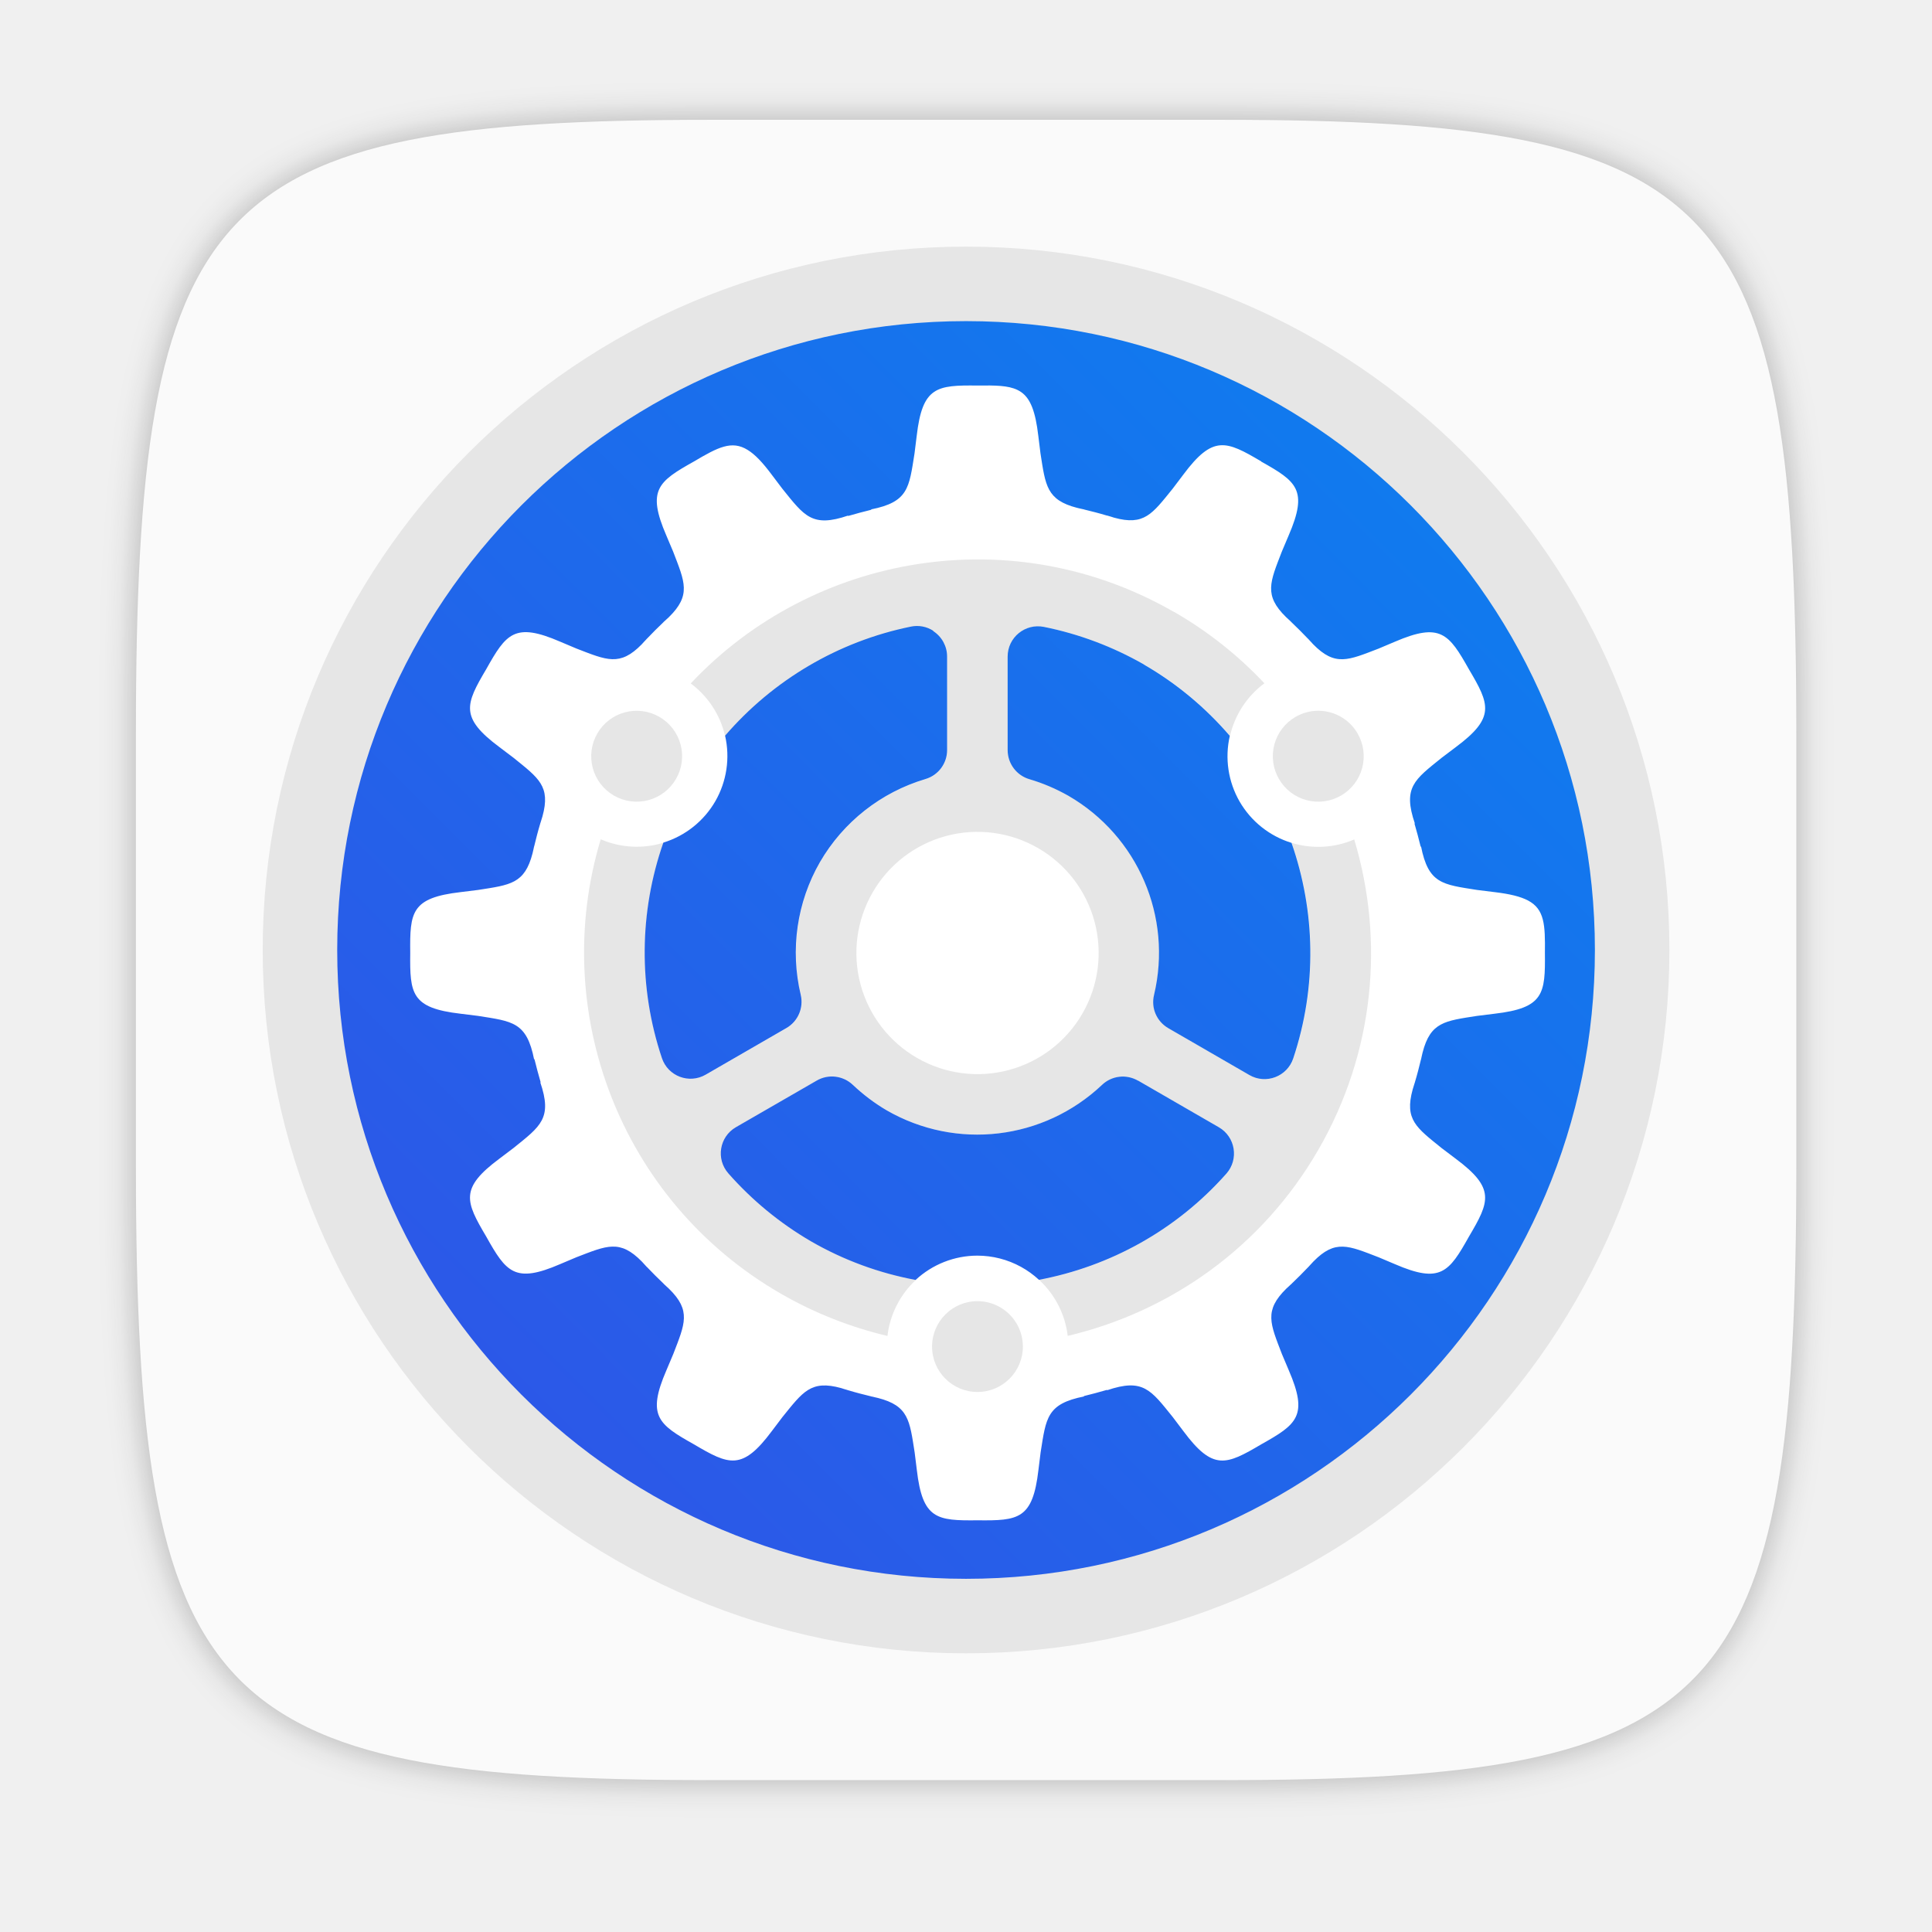
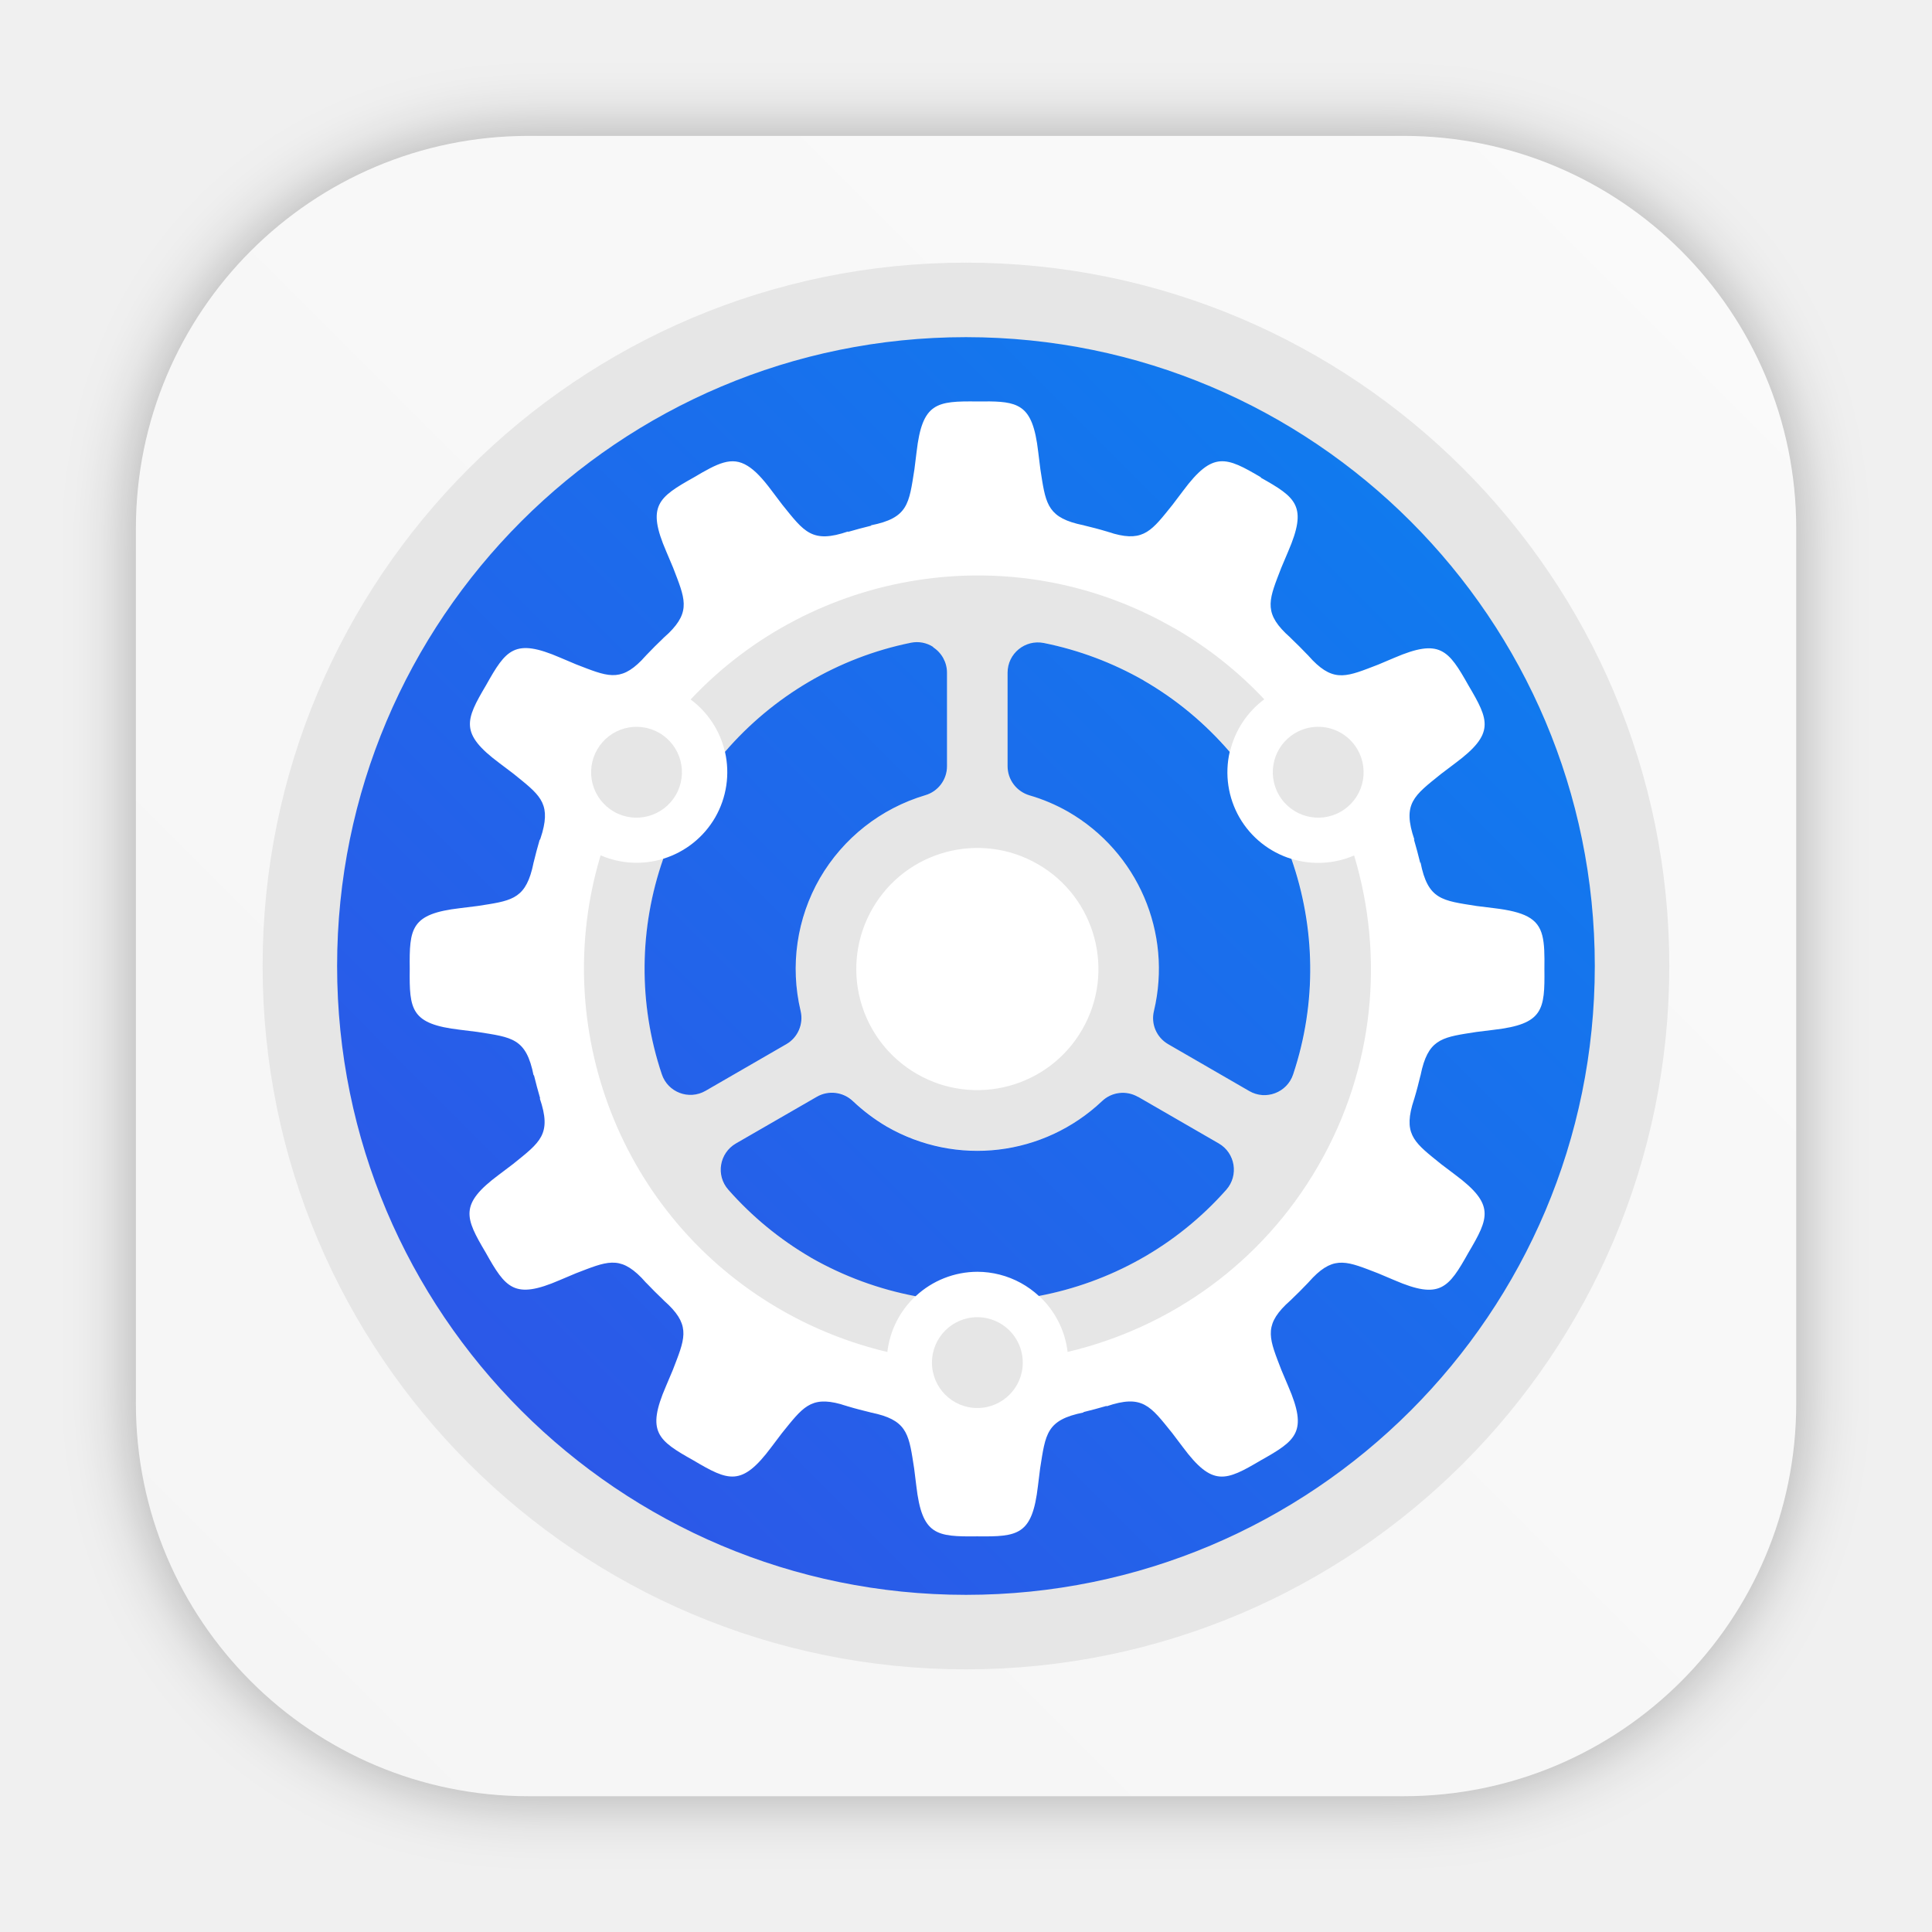
- <svg xmlns="http://www.w3.org/2000/svg" width="64" height="64" version="1.1" viewBox="0 0 16.933 16.933">
-   <defs>
-     <filter id="filter2761" x="-.024" y="-.024" width="1.048" height="1.048" color-interpolation-filters="sRGB">
-       <feGaussianBlur stdDeviation="0.146" />
+ <svg xmlns="http://www.w3.org/2000/svg" xmlns:xlink="http://www.w3.org/1999/xlink" id="svg26" viewBox="0 0 16.933 16.933" version="1.1" height="64" width="64">
+   <defs id="defs10">
+     <filter color-interpolation-filters="sRGB" height="1.048" width="1.048" y="-.024" x="-.024" id="filter2761">
+       <feGaussianBlur id="feGaussianBlur2" stdDeviation="0.146" />
    </filter>
-     <linearGradient id="linearGradient994" x1="13.131" x2="3.738" y1="-4.101" y2="-13.46" gradientTransform="matrix(1.2341 0 0 1.2341 -1.8995 2.4489)" gradientUnits="userSpaceOnUse">
-       <stop stop-color="#0a82f0" offset="0" />
-       <stop stop-color="#3250e6" offset="1" />
+     <linearGradient gradientUnits="userSpaceOnUse" gradientTransform="matrix(1.2341,0,0,1.2341,-1.8995,2.4489)" y2="-13.46" y1="-4.101" x2="3.738" x1="13.131" id="linearGradient994">
+       <stop id="stop5" offset="0" stop-color="#0a82f0" />
+       <stop id="stop7" offset="1" stop-color="#3250e6" />
+     </linearGradient>
+     <filter color-interpolation-filters="sRGB" height="1.048" width="1.048" y="-.024" x="-.024" id="filter2761-6">
+       <feGaussianBlur id="feGaussianBlur2-7" stdDeviation="0.146" />
+     </filter>
+     <linearGradient gradientUnits="userSpaceOnUse" gradientTransform="translate(58.81987,-4.9486)" y2="16.321" y1="16.321" x2="-16.238" x1="-22.655" id="linearGradient1174">
+       <stop id="stop5-5" offset="0" stop-color="#0a82f0" />
+       <stop id="stop7-3" offset="1" stop-color="#3250e6" />
+     </linearGradient>
+     <filter style="color-interpolation-filters:sRGB" id="filter1052" x="-0.048" width="1.096" y="-0.048" height="1.096">
+       <feGaussianBlur stdDeviation="0.291" id="feGaussianBlur1054" />
+     </filter>
+     <linearGradient xlink:href="#linearGradient1038" id="linearGradient1040" x1="37.041" y1="15.875" x2="51.593" y2="1.323" gradientUnits="userSpaceOnUse" gradientTransform="translate(-35.85034,-0.1322889)" />
+     <linearGradient id="linearGradient1038">
+       <stop style="stop-color:#f5f5f5;stop-opacity:1" offset="0" id="stop1034" />
+       <stop style="stop-color:#fafafa;stop-opacity:1" offset="1" id="stop1036" />
+     </linearGradient>
+     <filter id="filter2761-3" x="-.024" y="-.024" width="1.048" height="1.048" color-interpolation-filters="sRGB">
+       <feGaussianBlur stdDeviation="0.146" id="feGaussianBlur895" />
+     </filter>
+     <linearGradient id="linearGradient1195" x1="-9.3" x2="-.932" y1="32.176" y2="32.176" gradientTransform="translate(1.8475,-2.1749)" gradientUnits="userSpaceOnUse">
+       <stop stop-color="#1478e6" offset="0" id="stop898" />
+       <stop stop-color="#3c50e6" offset="1" id="stop900" />
    </linearGradient>
  </defs>
-   <path d="m10.709 1.05c4.405 0 5.035 0.673 5.035 5.388v3.776c0 4.715-0.63 5.388-5.035 5.388h-4.483c-4.405 0-5.035-0.673-5.035-5.388v-3.776c0-4.715 0.63-5.388 5.035-5.388z" enable-background="new" fill="#141414" filter="url(#filter2761)" opacity=".3" />
-   <path d="m10.709 1.05c4.405 0 5.035 0.673 5.035 5.388v3.776c0 4.715-0.63 5.388-5.035 5.388h-4.483c-4.405 0-5.035-0.673-5.035-5.388v-3.776c0-4.715 0.63-5.388 5.035-5.388z" enable-background="new" fill="#fafafa" />
-   <circle transform="scale(1,-1)" cx="8.467" cy="-8.326" r="5.838" color="#000000" fill="url(#linearGradient994)" stroke="#e6e6e6" stroke-width=".653" />
-   <path d="m11.054 4.044c-0.308-0.182-0.423-0.233-0.683 0.116l-0.093 0.123c-0.179 0.221-0.249 0.327-0.514 0.254-0.017-0.006-0.035-0.011-0.052-0.016-4e-3 -0.001-0.008-0.003-0.012-0.003l3.87e-4 3.838e-4c-0.066-0.02-0.133-0.037-0.199-0.053l9.402e-4 -3.234e-4c-0.011-0.002-0.022-0.005-0.032-0.007-0.01-0.002-0.02-0.005-0.03-0.007-0.268-0.069-0.277-0.196-0.321-0.477l-0.019-0.153c-0.025-0.216-0.069-0.328-0.151-0.385-0.01-0.007-0.021-0.013-0.033-0.019-0.081-0.039-0.193-0.04-0.349-0.038-0.358-0.004-0.483 0.009-0.533 0.442l-0.019 0.153c-0.048 0.302-0.053 0.426-0.383 0.491l0.007 0.002c-0.07 0.017-0.14 0.036-0.209 0.056l0.005-0.005c-0.318 0.109-0.386 0.004-0.578-0.234l-0.093-0.123c-0.081-0.109-0.148-0.179-0.212-0.218-0.139-0.086-0.26-0.023-0.471 0.102-0.312 0.175-0.414 0.249-0.241 0.649l0.06 0.142c0.102 0.266 0.159 0.38-0.039 0.574-0.008 0.007-0.015 0.014-0.023 0.021-0.008 0.007-0.016 0.015-0.024 0.022l9.377e-4 -3.258e-4c-0.05 0.047-0.098 0.096-0.146 0.146l1.382e-4 -5.035e-4c-0.003 0.004-0.006 0.006-0.008 0.009-0.013 0.013-0.025 0.027-0.037 0.04-0.192 0.196-0.307 0.139-0.572 0.037l-0.142-0.06c-0.4-0.173-0.474-0.071-0.649 0.241-0.182 0.308-0.233 0.423 0.116 0.683l0.123 0.093c0.221 0.179 0.327 0.249 0.254 0.514-0.005 0.017-0.011 0.035-0.016 0.052-0.001 0.004-0.002 0.008-0.004 0.012l3.639e-4 -3.651e-4c-0.02 0.066-0.037 0.133-0.053 0.199l-2.881e-4 -0.001c-0.002 0.011-0.005 0.022-0.007 0.032-0.002 0.01-0.005 0.02-0.007 0.03-0.069 0.268-0.196 0.277-0.477 0.321l-0.153 0.019c-0.433 0.05-0.446 0.175-0.442 0.533-0.004 0.358 0.009 0.483 0.442 0.533l0.153 0.019c0.302 0.048 0.426 0.053 0.491 0.383l0.002-0.007c0.017 0.07 0.036 0.14 0.056 0.209l-0.005-0.005c0.109 0.318 0.004 0.386-0.234 0.578l-0.123 0.093c-0.35 0.26-0.298 0.375-0.116 0.683 0.175 0.312 0.25 0.414 0.649 0.241l0.142-0.06c0.266-0.102 0.38-0.159 0.574 0.039 0.007 0.008 0.014 0.015 0.021 0.023 0.007 0.008 0.015 0.016 0.022 0.024l-1.887e-4 -9.78e-4c0.047 0.05 0.096 0.098 0.146 0.146l-5.218e-4 -1.62e-4c0.003 0.003 0.006 0.005 0.009 0.009 0.013 0.012 0.027 0.025 0.04 0.037 0.196 0.192 0.139 0.307 0.037 0.572l-0.06 0.142c-0.173 0.4-0.071 0.474 0.241 0.649 0.308 0.182 0.423 0.233 0.683-0.116l0.093-0.123c0.179-0.221 0.249-0.327 0.514-0.254 0.017 0.006 0.035 0.011 0.052 0.016 4e-3 0.002 0.008 0.003 0.012 0.004l-3.875e-4 -3.82e-4c0.066 0.02 0.133 0.037 0.199 0.053l-9.404e-4 3.25e-4c0.011 0.002 0.022 0.004 0.032 7e-3 0.01 0.002 0.02 0.005 0.03 0.007 0.268 0.069 0.277 0.196 0.321 0.477l0.019 0.153c0.05 0.433 0.175 0.446 0.533 0.442 0.358 0.004 0.483-0.009 0.533-0.442l0.019-0.153c0.048-0.302 0.053-0.426 0.383-0.491l-0.007-0.002c0.07-0.017 0.14-0.036 0.209-0.056l-0.005 0.005c0.318-0.109 0.386-0.004 0.578 0.234l0.093 0.123c0.26 0.35 0.375 0.298 0.683 0.116 0.312-0.175 0.414-0.249 0.241-0.649l-0.06-0.142c-0.102-0.266-0.159-0.38 0.039-0.574 0.008-7e-3 0.015-0.014 0.023-0.021 0.008-0.007 0.015-0.015 0.024-0.022l-9.41e-4 3.25e-4c0.05-0.047 0.098-0.096 0.146-0.146l-1.38e-4 5.04e-4c0.003-0.004 0.006-0.006 0.008-0.009 0.012-0.013 0.025-0.027 0.037-0.04 0.192-0.196 0.307-0.139 0.572-0.037l0.142 0.06c0.4 0.173 0.474 0.071 0.649-0.241 0.182-0.308 0.233-0.423-0.116-0.683l-0.123-0.093c-0.221-0.179-0.327-0.249-0.254-0.514 0.005-0.017 0.011-0.035 0.016-0.052 0.001-0.004 0.002-0.008 0.004-0.012l-3.65e-4 3.647e-4c0.02-0.066 0.037-0.133 0.053-0.199l2.94e-4 0.001c0.002-0.011 0.005-0.022 7e-3 -0.032 0.002-0.01 0.005-0.02 0.007-0.03 0.069-0.268 0.196-0.277 0.477-0.321l0.153-0.019c0.433-0.05 0.446-0.175 0.442-0.533 0.003-0.246-0.003-0.382-0.147-0.459-0.066-0.035-0.16-0.058-0.295-0.074l-0.153-0.019c-0.302-0.048-0.426-0.053-0.491-0.383l-0.002 0.007c-0.017-0.07-0.036-0.14-0.056-0.209l0.005 0.005c-0.109-0.319-0.004-0.386 0.234-0.578l0.123-0.093c0.35-0.26 0.298-0.375 0.116-0.683-0.088-0.156-0.15-0.259-0.241-0.302-0.09-0.043-0.209-0.025-0.409 0.061l-0.142 0.06c-0.266 0.102-0.38 0.159-0.574-0.039-7e-3 -0.008-0.014-0.015-0.021-0.023-0.007-0.008-0.015-0.015-0.022-0.024l1.86e-4 9.824e-4c-0.047-0.05-0.096-0.098-0.146-0.146l5.22e-4 1.506e-4c-0.003-0.003-0.006-0.005-9e-3 -0.009-0.013-0.012-0.027-0.025-0.04-0.037-0.196-0.192-0.139-0.307-0.037-0.572l0.06-0.142c0.173-0.4 0.071-0.474-0.241-0.649zm-1.029 1.78c2.39e-4 1.382e-4 4.56e-4 2.628e-4 6.7e-4 3.862e-4 0.291 0.168 0.543 0.381 0.753 0.625a0.796 0.796 0 0 0 0.086 0.576 0.796 0.796 0 0 0 0.455 0.362c0.208 0.595 0.226 1.257 0.015 1.889-0.053 0.159-0.239 0.23-0.384 0.146l-0.711-0.411c-0.102-0.059-0.153-0.177-0.125-0.291 0.163-0.685-0.141-1.393-0.751-1.746-0.108-0.061-0.222-0.11-0.341-0.145-0.113-0.033-0.191-0.137-0.191-0.255l-7.5e-5 -0.82c3.85e-5 -0.168 0.154-0.293 0.318-0.26 0.308 0.062 0.603 0.173 0.876 0.329zm-1.846-0.293c0.076 0.049 0.122 0.133 0.122 0.223l7.58e-5 0.82c6.9e-6 0.117-0.077 0.221-0.19 0.254-0.39 0.116-0.72 0.376-0.924 0.727-0.203 0.352-0.263 0.769-0.169 1.164 0.027 0.114-0.024 0.233-0.125 0.291l-0.708 0.409c-0.145 0.084-0.331 0.014-0.384-0.146-0.207-0.618-0.199-1.282 0.013-1.888a0.796 0.796 0 0 0 0.455-0.362 0.796 0.796 0 0 0 0.086-0.575c0.419-0.486 0.99-0.826 1.629-0.956 0.068-0.014 0.138-6.306e-4 0.196 0.037zm1.796 3.94 0.708 0.409c0.145 0.084 0.177 0.28 0.066 0.406-0.442 0.499-1.024 0.814-1.643 0.931a0.796 0.796 0 0 0-0.158-0.114 0.796 0.796 0 0 0-0.382-0.098 0.796 0.796 0 0 0-0.541 0.213c-0.316-0.059-0.627-0.171-0.918-0.339-3.474e-4 -2.01e-4 -7.168e-4 -4.14e-4 -0.001-6.54e-4 -0.271-0.158-0.515-0.359-0.722-0.594-0.111-0.126-0.079-0.321 0.066-0.405l0.709-0.409c0.102-0.059 0.231-0.043 0.316 0.038 0.09 0.085 0.189 0.16 0.296 0.223 0.611 0.352 1.376 0.261 1.888-0.223 0.085-0.081 0.213-0.096 0.315-0.037z" color="#000000" fill="#fff" />
-   <path d="m10.292 5.365c-1.414-0.816-3.166-0.516-4.238 0.625a0.796 0.796 0 0 1 0.301 0.461c0.419-0.486 0.99-0.826 1.629-0.956 0.068-0.014 0.138-6.294e-4 0.196 0.037 0.076 0.049 0.122 0.133 0.122 0.223l7.57e-5 0.82c5.8e-6 0.117-0.077 0.221-0.19 0.254-0.39 0.116-0.72 0.376-0.924 0.727-0.203 0.352-0.263 0.769-0.169 1.164 0.027 0.114-0.024 0.233-0.125 0.291l-0.708 0.409c-0.145 0.084-0.331 0.014-0.384-0.146-0.207-0.618-0.199-1.282 0.013-1.888a0.796 0.796 0 0 1-0.55-0.03c-0.452 1.498 0.164 3.166 1.578 3.982 0.3 0.173 0.615 0.295 0.935 0.371a0.796 0.796 0 0 1 0.249-0.491c-0.316-0.059-0.627-0.171-0.918-0.339-3.474e-4 -2e-4 -7.166e-4 -4.13e-4 -0.001-6.54e-4 -0.271-0.158-0.515-0.359-0.722-0.594-0.111-0.126-0.079-0.321 0.066-0.405l0.709-0.409c0.102-0.059 0.231-0.043 0.316 0.038 0.09 0.085 0.189 0.16 0.296 0.223 0.611 0.352 1.376 0.261 1.888-0.223 0.085-0.081 0.213-0.096 0.315-0.037l0.708 0.409c0.145 0.084 0.177 0.28 0.066 0.406-0.442 0.499-1.024 0.814-1.643 0.931a0.796 0.796 0 0 1 0.251 0.491c0.894-0.211 1.702-0.774 2.197-1.632 0.495-0.858 0.579-1.84 0.314-2.719a0.796 0.796 0 0 1-0.548 0.03c0.208 0.595 0.226 1.257 0.015 1.889-0.053 0.159-0.239 0.23-0.384 0.146l-0.711-0.411c-0.102-0.059-0.153-0.177-0.125-0.291 0.163-0.685-0.141-1.393-0.751-1.746-0.108-0.061-0.222-0.11-0.341-0.145-0.113-0.033-0.191-0.137-0.191-0.255l-7.51e-5 -0.82c3.85e-5 -0.168 0.154-0.293 0.318-0.26 0.308 0.062 0.603 0.173 0.876 0.329 2.39e-4 1.37e-4 4.56e-4 2.629e-4 6.7e-4 3.863e-4 0.291 0.168 0.543 0.381 0.753 0.625a0.796 0.796 0 0 1 0.301-0.46c-0.225-0.24-0.489-0.451-0.788-0.624zm-1.194 2.068a1.061 1.061 0 0 1 0.389 1.45 1.061 1.061 0 0 1-1.45 0.389 1.061 1.061 0 0 1-0.389-1.45 1.061 1.061 0 0 1 1.45-0.389z" color="#000000" opacity=".1" />
-   <path d="m11.737 6.274a0.398 0.398 0 0 0-0.382 0.009 0.398 0.398 0 0 0-0.146 0.544 0.398 0.398 0 0 0 0.544 0.146 0.398 0.398 0 0 0 0.146-0.544 0.398 0.398 0 0 0-0.162-0.155zm-5.958 0.009a0.398 0.398 0 0 0-0.544 0.146 0.398 0.398 0 0 0 0.146 0.544 0.398 0.398 0 0 0 0.544-0.146 0.398 0.398 0 0 0-0.146-0.544zm2.979 5.17a0.398 0.398 0 0 0-0.191-0.049 0.398 0.398 0 0 0-0.398 0.398 0.398 0.398 0 0 0 0.398 0.398 0.398 0.398 0 0 0 0.398-0.398 0.398 0.398 0 0 0-0.207-0.349z" enable-background="new" fill="#e6e6e6" />
+   <rect ry="3.44" y="1.191" x="1.191" height="14.552" width="14.552" id="rect1042" style="opacity:0.3;fill:#000000;fill-opacity:1;stroke-width:0.529;stroke-linecap:round;filter:url(#filter1052)" />
+   <rect style="fill:url(#linearGradient1040);fill-opacity:1;stroke-width:0.529;stroke-linecap:round" id="rect1032" width="14.552" height="14.552" x="1.191" y="1.191" ry="3.44" />
+   <g transform="translate(-8.9959717e-4,0.1404998)" id="g943">
+     <circle style="fill:url(#linearGradient994)" transform="scale(1,-1)" cx="8.467" cy="-8.326" r="5.838" color="#000000" fill="url(#linearGradient994)" stroke="#e6e6e6" stroke-width="0.653" id="circle18" />
+     <path d="M 11.054,4.044 C 10.746,3.862 10.631,3.811 10.371,4.16 L 10.278,4.283 C 10.1,4.504 10.029,4.61 9.764,4.537 9.747,4.531 9.73,4.526 9.712,4.521 9.708,4.519 9.705,4.518 9.7,4.517 l 3.87e-4,3.838e-4 c -0.066,-0.02 -0.133,-0.037 -0.199,-0.053 l 9.402e-4,-3.234e-4 c -0.011,-0.002 -0.022,-0.005 -0.032,-0.007 -0.01,-0.002 -0.02,-0.005 -0.03,-0.007 -0.268,-0.069 -0.277,-0.196 -0.321,-0.477 l -0.019,-0.153 c -0.025,-0.216 -0.069,-0.328 -0.151,-0.385 -0.01,-0.007 -0.021,-0.013 -0.033,-0.019 -0.081,-0.039 -0.193,-0.04 -0.349,-0.038 -0.358,-0.004 -0.483,0.009 -0.533,0.442 l -0.019,0.153 c -0.048,0.302 -0.053,0.426 -0.383,0.491 l 0.007,0.002 c -0.07,0.017 -0.14,0.036 -0.209,0.056 l 0.005,-0.005 c -0.318,0.109 -0.386,0.004 -0.578,-0.234 l -0.093,-0.123 c -0.081,-0.109 -0.148,-0.179 -0.212,-0.218 -0.139,-0.086 -0.26,-0.023 -0.471,0.102 -0.312,0.175 -0.414,0.249 -0.241,0.649 l 0.06,0.142 c 0.102,0.266 0.159,0.38 -0.039,0.574 -0.008,0.007 -0.015,0.014 -0.023,0.021 -0.008,0.007 -0.016,0.015 -0.024,0.022 l 9.377e-4,-3.258e-4 c -0.05,0.047 -0.098,0.096 -0.146,0.146 l 1.382e-4,-5.035e-4 c -0.003,0.004 -0.006,0.006 -0.008,0.009 -0.013,0.013 -0.025,0.027 -0.037,0.04 -0.192,0.196 -0.307,0.139 -0.572,0.037 l -0.142,-0.06 c -0.4,-0.173 -0.474,-0.071 -0.649,0.241 -0.182,0.308 -0.233,0.423 0.116,0.683 l 0.123,0.093 c 0.221,0.179 0.327,0.249 0.254,0.514 -0.005,0.017 -0.011,0.035 -0.016,0.052 -0.001,0.004 -0.002,0.008 -0.004,0.012 L 4.731,7.219 C 4.712,7.285 4.694,7.351 4.678,7.418 L 4.678,7.417 c -0.002,0.011 -0.005,0.022 -0.007,0.032 -0.002,0.01 -0.005,0.02 -0.007,0.03 -0.069,0.268 -0.196,0.277 -0.477,0.321 l -0.153,0.019 c -0.433,0.05 -0.446,0.175 -0.442,0.533 -0.004,0.358 0.009,0.483 0.442,0.533 l 0.153,0.019 c 0.302,0.048 0.426,0.053 0.491,0.383 l 0.002,-0.007 c 0.017,0.07 0.036,0.14 0.056,0.209 l -0.005,-0.005 c 0.109,0.318 0.004,0.386 -0.234,0.578 l -0.123,0.093 c -0.35,0.26 -0.298,0.375 -0.116,0.683 0.175,0.312 0.25,0.414 0.649,0.241 l 0.142,-0.06 c 0.266,-0.102 0.38,-0.159 0.574,0.039 0.007,0.008 0.014,0.015 0.021,0.023 0.007,0.008 0.015,0.016 0.022,0.024 l -1.887e-4,-9.78e-4 c 0.047,0.05 0.096,0.098 0.146,0.146 l -5.218e-4,-1.62e-4 c 0.003,0.003 0.006,0.005 0.009,0.009 0.013,0.012 0.027,0.025 0.04,0.037 0.196,0.192 0.139,0.307 0.037,0.572 l -0.06,0.142 c -0.173,0.4 -0.071,0.474 0.241,0.649 0.308,0.182 0.423,0.233 0.683,-0.116 l 0.093,-0.123 c 0.179,-0.221 0.249,-0.327 0.514,-0.254 0.017,0.006 0.035,0.011 0.052,0.016 0.004,0.002 0.008,0.003 0.012,0.004 l -3.875e-4,-3.82e-4 c 0.066,0.02 0.133,0.037 0.199,0.053 l -9.404e-4,3.25e-4 c 0.011,0.002 0.022,0.004 0.032,0.007 0.01,0.002 0.02,0.005 0.03,0.007 0.268,0.069 0.277,0.196 0.321,0.477 l 0.019,0.153 c 0.05,0.433 0.175,0.446 0.533,0.442 0.358,0.004 0.483,-0.009 0.533,-0.442 l 0.019,-0.153 c 0.048,-0.302 0.053,-0.426 0.383,-0.491 l -0.007,-0.002 c 0.07,-0.017 0.14,-0.036 0.209,-0.056 l -0.005,0.005 c 0.318,-0.109 0.386,-0.004 0.578,0.234 l 0.093,0.123 c 0.26,0.35 0.375,0.298 0.683,0.116 0.312,-0.175 0.414,-0.249 0.241,-0.649 l -0.06,-0.142 c -0.102,-0.266 -0.159,-0.38 0.039,-0.574 0.008,-0.007 0.015,-0.014 0.023,-0.021 0.008,-0.007 0.015,-0.015 0.024,-0.022 l -9.41e-4,3.25e-4 c 0.05,-0.047 0.098,-0.096 0.146,-0.146 l -1.38e-4,5.04e-4 c 0.003,-0.004 0.006,-0.006 0.008,-0.009 0.012,-0.013 0.025,-0.027 0.037,-0.04 0.192,-0.196 0.307,-0.139 0.572,-0.037 l 0.142,0.06 c 0.4,0.173 0.474,0.071 0.649,-0.241 0.182,-0.308 0.233,-0.423 -0.116,-0.683 l -0.123,-0.093 c -0.221,-0.179 -0.327,-0.249 -0.254,-0.514 0.005,-0.017 0.011,-0.035 0.016,-0.052 0.001,-0.004 0.002,-0.008 0.004,-0.012 l -3.65e-4,3.647e-4 c 0.02,-0.066 0.037,-0.133 0.053,-0.199 l 2.94e-4,0.001 c 0.002,-0.011 0.005,-0.022 0.007,-0.032 0.002,-0.01 0.005,-0.02 0.007,-0.03 0.069,-0.268 0.196,-0.277 0.477,-0.321 l 0.153,-0.019 c 0.433,-0.05 0.446,-0.175 0.442,-0.533 0.003,-0.246 -0.003,-0.382 -0.147,-0.459 -0.066,-0.035 -0.16,-0.058 -0.295,-0.074 l -0.153,-0.019 c -0.302,-0.048 -0.426,-0.053 -0.491,-0.383 l -0.002,0.007 c -0.017,-0.07 -0.036,-0.14 -0.056,-0.209 l 0.005,0.005 c -0.109,-0.319 -0.004,-0.386 0.234,-0.578 l 0.123,-0.093 c 0.35,-0.26 0.298,-0.375 0.116,-0.683 -0.088,-0.156 -0.15,-0.259 -0.241,-0.302 -0.09,-0.043 -0.209,-0.025 -0.409,0.061 l -0.142,0.06 c -0.266,0.102 -0.38,0.159 -0.574,-0.039 -0.007,-0.008 -0.014,-0.015 -0.021,-0.023 -0.007,-0.008 -0.015,-0.015 -0.022,-0.024 l 1.86e-4,9.824e-4 c -0.047,-0.05 -0.096,-0.098 -0.146,-0.146 l 5.22e-4,1.506e-4 c -0.003,-0.003 -0.006,-0.005 -0.009,-0.009 -0.013,-0.012 -0.027,-0.025 -0.04,-0.037 -0.196,-0.192 -0.139,-0.307 -0.037,-0.572 l 0.06,-0.142 c 0.173,-0.4 0.071,-0.474 -0.241,-0.649 z m -1.029,1.78 c 2.39e-4,1.382e-4 4.56e-4,2.628e-4 6.7e-4,3.862e-4 0.291,0.168 0.543,0.381 0.753,0.625 a 0.796,0.796 0 0 0 0.086,0.576 0.796,0.796 0 0 0 0.455,0.362 c 0.208,0.595 0.226,1.257 0.015,1.889 -0.053,0.159 -0.239,0.23 -0.384,0.146 l -0.711,-0.411 c -0.102,-0.059 -0.153,-0.177 -0.125,-0.291 0.163,-0.685 -0.141,-1.393 -0.751,-1.746 C 9.256,6.913 9.141,6.864 9.023,6.83 8.91,6.796 8.832,6.693 8.832,6.575 l -7.5e-5,-0.82 c 3.85e-5,-0.168 0.154,-0.293 0.318,-0.26 0.308,0.062 0.603,0.173 0.876,0.329 z M 8.179,5.532 c 0.076,0.049 0.122,0.133 0.122,0.223 l 7.58e-5,0.82 c 6.9e-6,0.117 -0.077,0.221 -0.19,0.254 -0.39,0.116 -0.72,0.376 -0.924,0.727 -0.203,0.352 -0.263,0.769 -0.169,1.164 0.027,0.114 -0.024,0.233 -0.125,0.291 l -0.708,0.409 c -0.145,0.084 -0.331,0.014 -0.384,-0.146 -0.207,-0.618 -0.199,-1.282 0.013,-1.888 a 0.796,0.796 0 0 0 0.455,-0.362 0.796,0.796 0 0 0 0.086,-0.575 c 0.419,-0.486 0.99,-0.826 1.629,-0.956 0.068,-0.014 0.138,-6.306e-4 0.196,0.037 z m 1.796,3.94 0.708,0.409 c 0.145,0.084 0.177,0.28 0.066,0.406 -0.442,0.499 -1.024,0.814 -1.643,0.931 A 0.796,0.796 0 0 0 8.948,11.104 0.796,0.796 0 0 0 8.567,11.006 0.796,0.796 0 0 0 8.026,11.22 C 7.709,11.16 7.399,11.048 7.107,10.881 7.107,10.88 7.107,10.88 7.106,10.88 6.835,10.722 6.591,10.521 6.384,10.286 6.273,10.16 6.306,9.965 6.451,9.881 l 0.709,-0.409 c 0.102,-0.059 0.231,-0.043 0.316,0.038 0.09,0.085 0.189,0.16 0.296,0.223 0.611,0.352 1.376,0.261 1.888,-0.223 0.085,-0.081 0.213,-0.096 0.315,-0.037 z" color="#000000" fill="#ffffff" id="path20" />
+     <path d="M 10.292,5.365 C 8.878,4.549 7.126,4.849 6.054,5.99 A 0.796,0.796 0 0 1 6.355,6.451 C 6.774,5.965 7.345,5.625 7.984,5.495 8.051,5.482 8.122,5.495 8.18,5.532 c 0.076,0.049 0.122,0.133 0.122,0.223 l 7.57e-5,0.82 c 5.8e-6,0.117 -0.077,0.221 -0.19,0.254 -0.39,0.116 -0.72,0.376 -0.924,0.727 -0.203,0.352 -0.263,0.769 -0.169,1.164 0.027,0.114 -0.024,0.233 -0.125,0.291 l -0.708,0.409 c -0.145,0.084 -0.331,0.014 -0.384,-0.146 -0.207,-0.618 -0.199,-1.282 0.013,-1.888 a 0.796,0.796 0 0 1 -0.55,-0.03 c -0.452,1.498 0.164,3.166 1.578,3.982 0.3,0.173 0.615,0.295 0.935,0.371 a 0.796,0.796 0 0 1 0.249,-0.491 c -0.316,-0.059 -0.627,-0.171 -0.918,-0.339 -3.474e-4,-2e-4 -7.166e-4,-4.13e-4 -0.001,-6.54e-4 -0.271,-0.158 -0.515,-0.359 -0.722,-0.594 -0.111,-0.126 -0.079,-0.321 0.066,-0.405 l 0.709,-0.409 c 0.102,-0.059 0.231,-0.043 0.316,0.038 0.09,0.085 0.189,0.16 0.296,0.223 0.611,0.352 1.376,0.261 1.888,-0.223 0.085,-0.081 0.213,-0.096 0.315,-0.037 l 0.708,0.409 c 0.145,0.084 0.177,0.28 0.066,0.406 -0.442,0.499 -1.024,0.814 -1.643,0.931 a 0.796,0.796 0 0 1 0.251,0.491 c 0.894,-0.211 1.702,-0.774 2.197,-1.632 0.495,-0.858 0.579,-1.84 0.314,-2.719 a 0.796,0.796 0 0 1 -0.548,0.03 c 0.208,0.595 0.226,1.257 0.015,1.889 -0.053,0.159 -0.239,0.23 -0.384,0.146 l -0.711,-0.411 c -0.102,-0.059 -0.153,-0.177 -0.125,-0.291 0.163,-0.685 -0.141,-1.393 -0.751,-1.746 -0.108,-0.061 -0.222,-0.11 -0.341,-0.145 -0.113,-0.033 -0.191,-0.137 -0.191,-0.255 l -7.51e-5,-0.82 c 3.85e-5,-0.168 0.154,-0.293 0.318,-0.26 0.308,0.062 0.603,0.173 0.876,0.329 2.39e-4,1.37e-4 4.56e-4,2.629e-4 6.7e-4,3.863e-4 0.291,0.168 0.543,0.381 0.753,0.625 a 0.796,0.796 0 0 1 0.301,-0.46 c -0.225,-0.24 -0.489,-0.451 -0.788,-0.624 z M 9.098,7.434 A 1.061,1.061 0 0 1 9.486,8.883 1.061,1.061 0 0 1 8.037,9.272 1.061,1.061 0 0 1 7.648,7.822 1.061,1.061 0 0 1 9.098,7.434 Z" color="#000000" opacity="0.1" id="path22" />
+     <path d="M 11.737,6.274 A 0.398,0.398 0 0 0 11.355,6.283 0.398,0.398 0 0 0 11.21,6.827 0.398,0.398 0 0 0 11.753,6.973 0.398,0.398 0 0 0 11.899,6.429 0.398,0.398 0 0 0 11.737,6.274 Z M 5.779,6.283 A 0.398,0.398 0 0 0 5.235,6.429 0.398,0.398 0 0 0 5.381,6.973 0.398,0.398 0 0 0 5.924,6.827 0.398,0.398 0 0 0 5.779,6.283 Z m 2.979,5.17 A 0.398,0.398 0 0 0 8.567,11.404 0.398,0.398 0 0 0 8.169,11.802 0.398,0.398 0 0 0 8.567,12.2 0.398,0.398 0 0 0 8.965,11.802 0.398,0.398 0 0 0 8.758,11.453 Z" enable-background="new" fill="#e6e6e6" id="path24" />
+   </g>
</svg>
